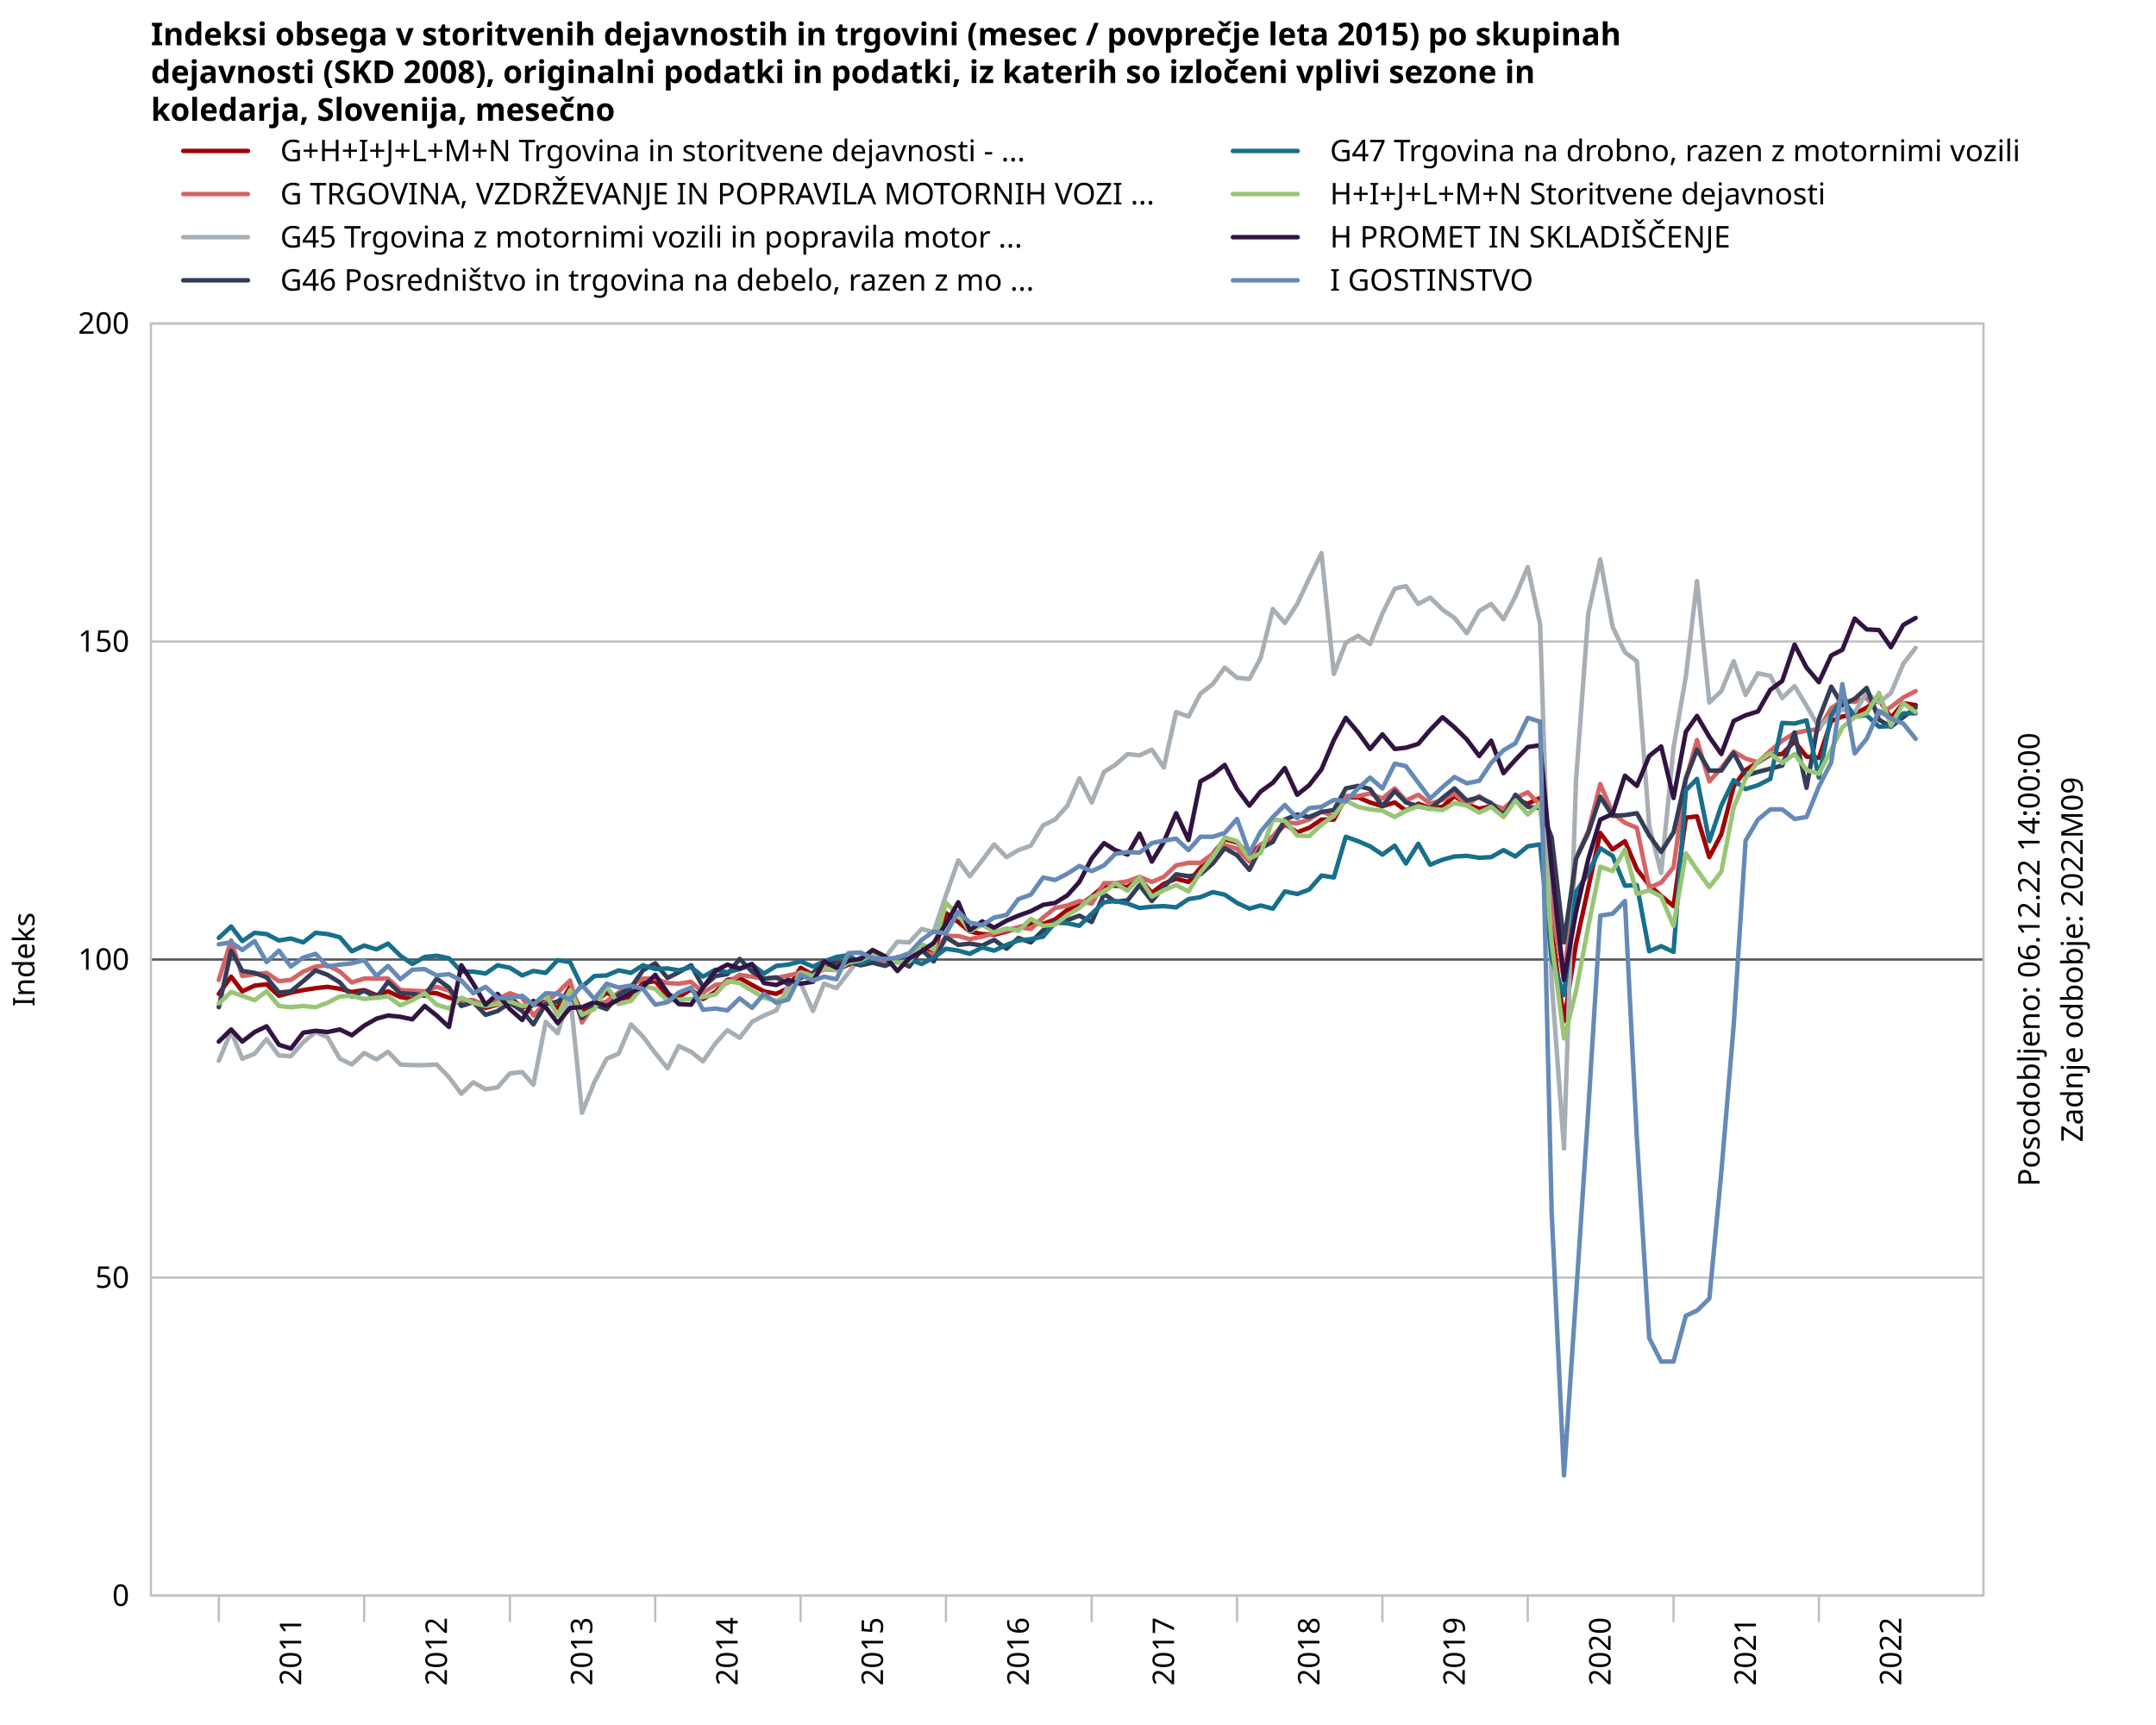
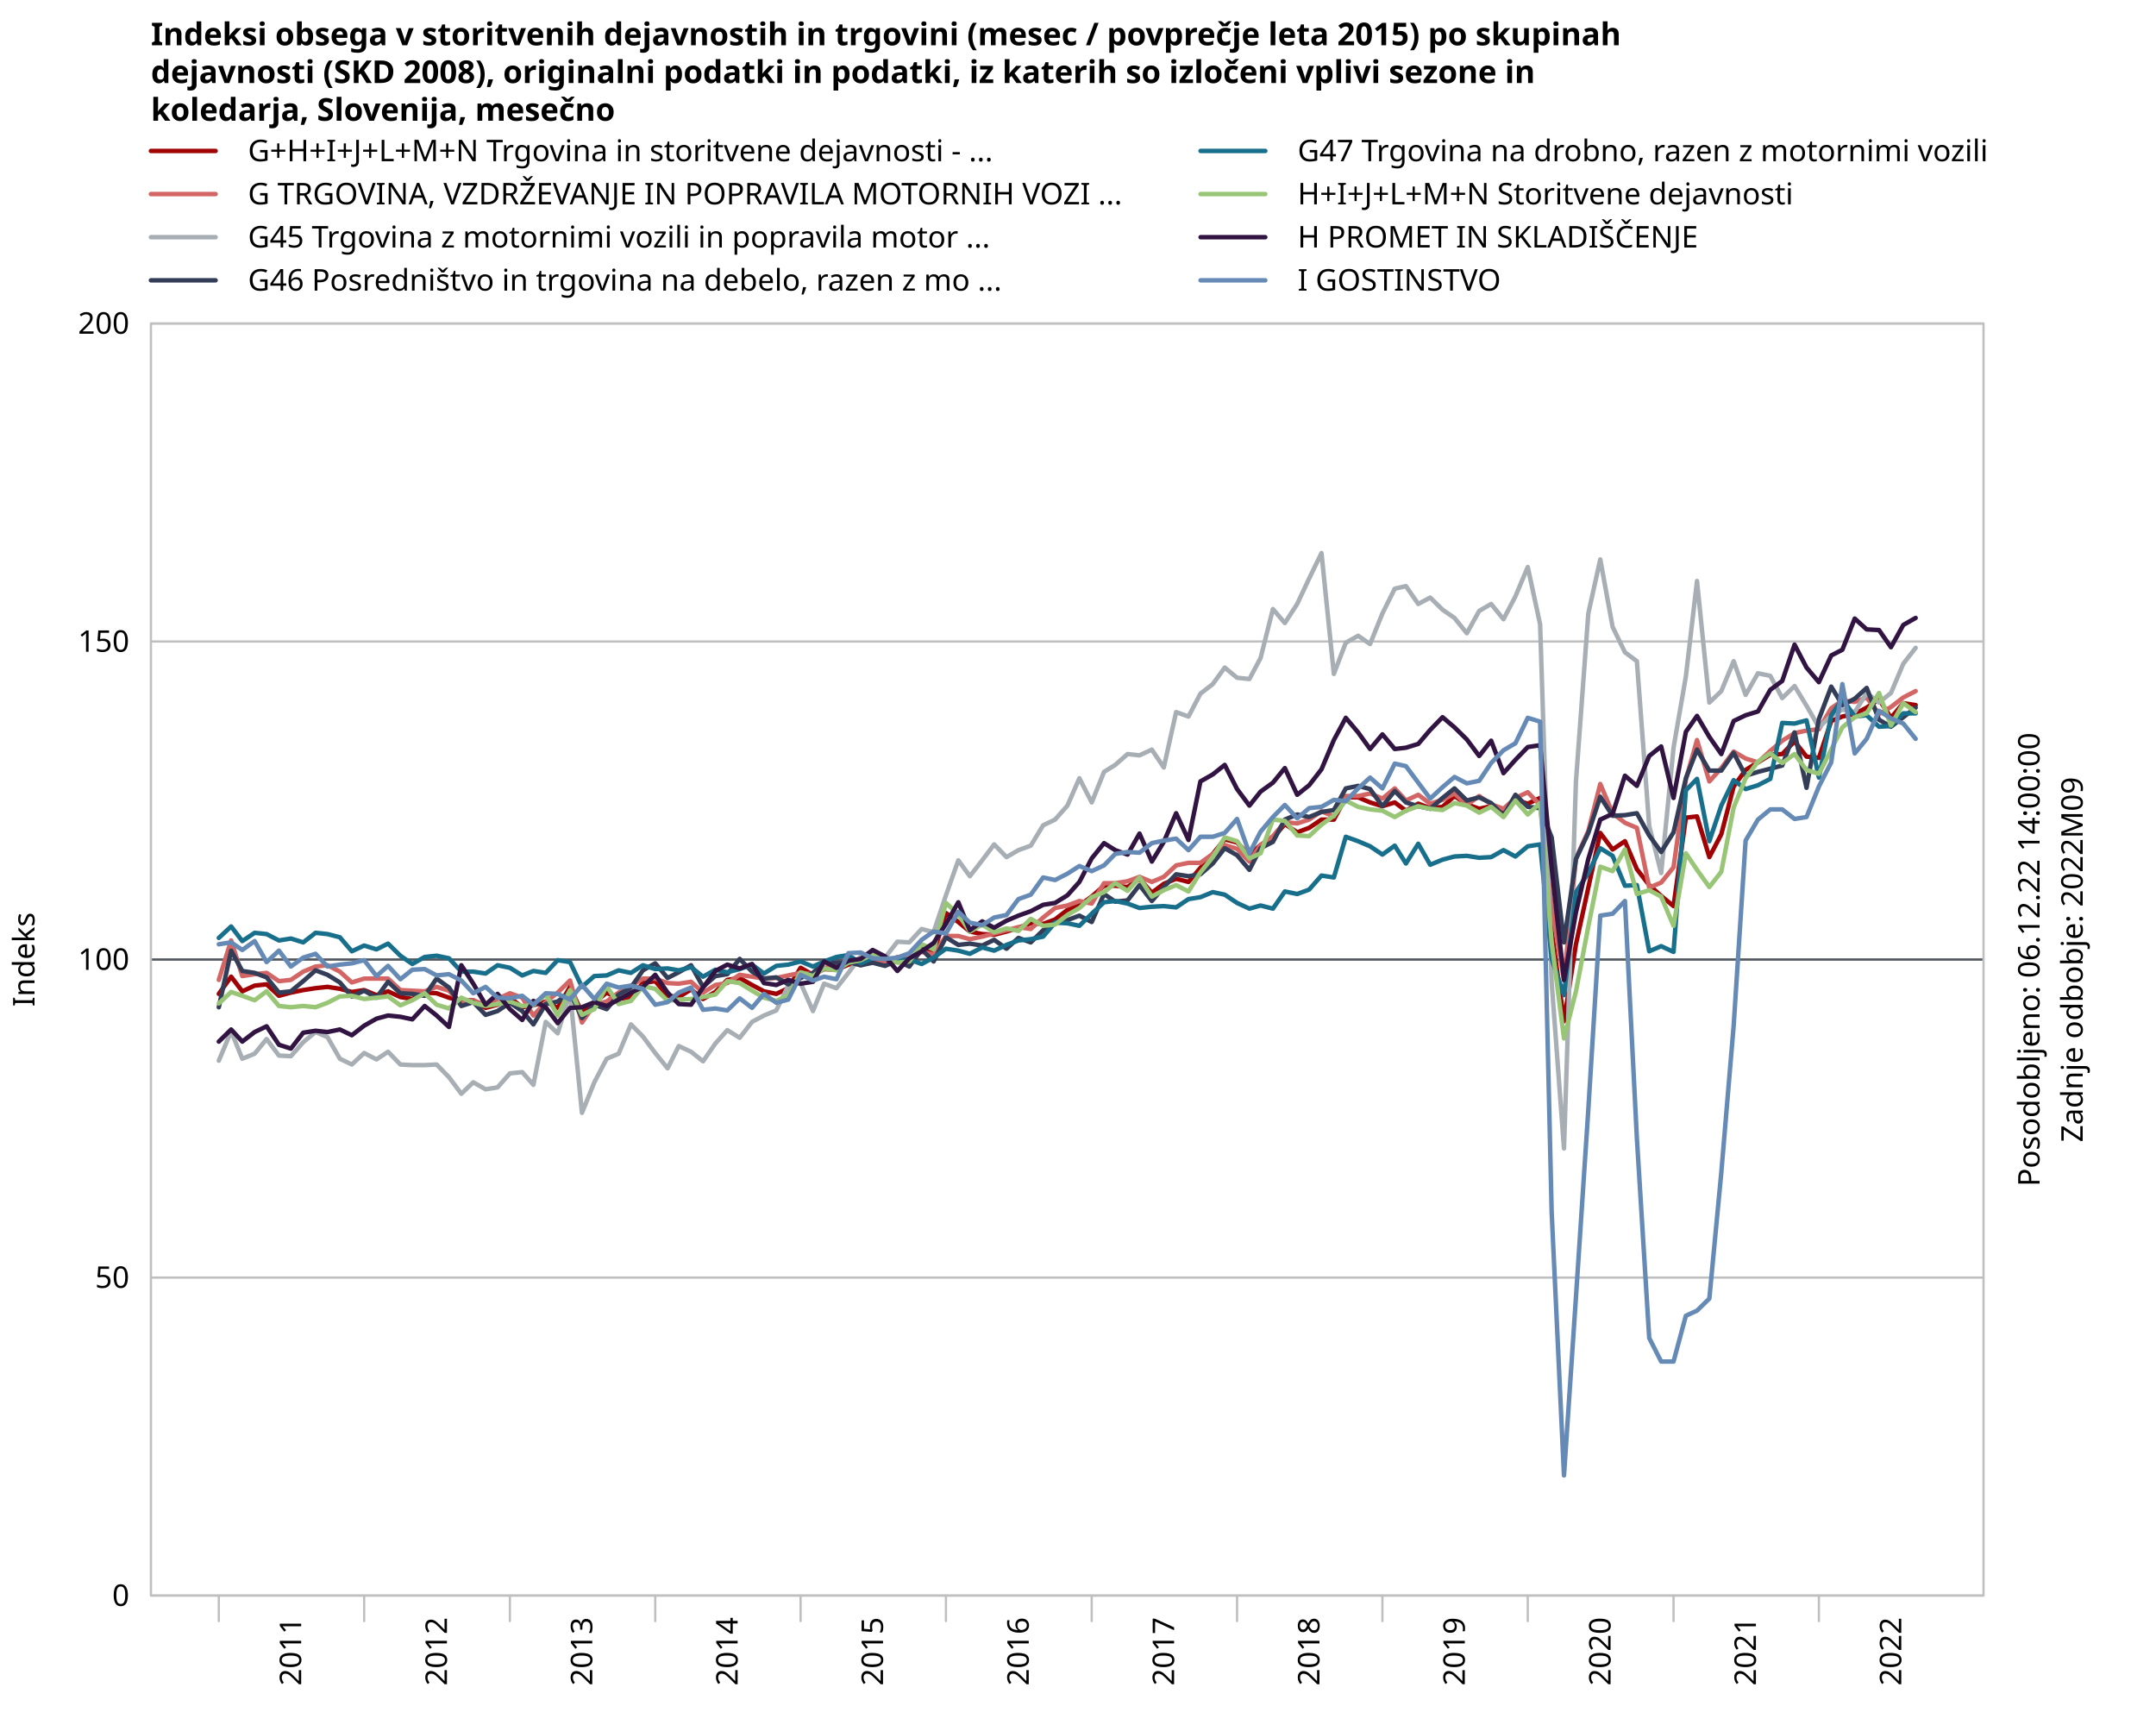
<svg xmlns="http://www.w3.org/2000/svg" class="svglite" data-engine-version="2.0" width="720.00pt" height="576.00pt" viewBox="0 0 720.00 576.00">
  <defs>
    <style type="text/css">
    .svglite line, .svglite polyline, .svglite polygon, .svglite path, .svglite rect, .svglite circle {
      fill: none;
      stroke: #000000;
      stroke-linecap: round;
      stroke-linejoin: round;
      stroke-miterlimit: 10.00;
    }
  </style>
  </defs>
  <rect width="100%" height="100%" style="stroke: none; fill: #FFFFFF;" />
  <defs>
    <clipPath id="cpMC4wMHw3MjAuMDB8MC4wMHw1NzYuMDA=">
      <rect x="0.00" y="0.00" width="720.00" height="576.00" />
    </clipPath>
  </defs>
  <g clip-path="url(#cpMC4wMHw3MjAuMDB8MC4wMHw1NzYuMDA=)">
</g>
  <defs>
    <clipPath id="cpNTAuNDB8NjYyLjQwfDEwOC4wMHw1MzIuODA=">
      <rect x="50.40" y="108.00" width="612.00" height="424.80" />
    </clipPath>
  </defs>
  <g clip-path="url(#cpNTAuNDB8NjYyLjQwfDEwOC4wMHw1MzIuODA=)">
    <line x1="50.40" y1="532.80" x2="662.40" y2="532.80" style="stroke-width: 0.75; stroke: #BFBFBF;" />
    <line x1="50.40" y1="426.60" x2="662.40" y2="426.60" style="stroke-width: 0.75; stroke: #BFBFBF;" />
    <line x1="50.40" y1="320.40" x2="662.40" y2="320.40" style="stroke-width: 0.75; stroke: #BFBFBF;" />
    <line x1="50.40" y1="214.20" x2="662.40" y2="214.20" style="stroke-width: 0.75; stroke: #BFBFBF;" />
    <line x1="50.40" y1="108.00" x2="662.40" y2="108.00" style="stroke-width: 0.75; stroke: #BFBFBF;" />
  </g>
  <g clip-path="url(#cpMC4wMHw3MjAuMDB8MC4wMHw1NzYuMDA=)">
</g>
  <g clip-path="url(#cpNTAuNDB8NjYyLjQwfDEwOC4wMHw1MzIuODA=)">
    <line x1="50.40" y1="320.40" x2="662.40" y2="320.40" style="stroke-width: 0.75; stroke: #50575E;" />
    <polyline points="73.07,331.87 77.19,326.13 80.91,331.02 85.04,329.11 89.03,328.68 93.15,332.51 97.14,331.44 101.26,330.60 105.38,329.96 109.37,329.53 113.50,330.17 117.49,331.23 121.61,330.60 125.73,332.29 129.59,331.02 133.71,332.93 137.70,333.57 141.82,331.44 145.81,331.66 149.93,333.14 154.06,334.21 158.05,333.99 162.17,336.54 166.16,335.48 170.28,333.14 174.40,336.33 178.13,335.69 182.25,334.42 186.24,336.54 190.36,329.53 194.35,338.24 198.48,334.84 202.60,331.44 206.59,333.57 210.71,332.93 214.70,328.26 218.82,327.62 222.95,332.51 226.67,332.93 230.79,330.38 234.78,333.57 238.90,331.23 242.89,327.20 247.02,326.56 251.14,328.90 255.13,331.02 259.25,331.87 263.24,329.96 267.36,323.16 271.49,325.50 275.21,323.59 279.33,323.80 283.32,322.10 287.45,321.25 291.43,318.49 295.56,320.19 299.68,321.04 303.67,320.82 307.79,315.94 311.78,318.28 315.90,304.89 320.03,307.87 323.88,311.05 328.01,311.90 332.00,312.12 336.12,311.05 340.11,309.78 344.23,308.29 348.35,308.51 352.34,307.02 356.47,303.83 360.46,302.35 364.58,299.37 368.70,295.76 372.43,295.76 376.55,296.19 380.54,293.43 384.66,298.10 388.65,295.12 392.77,293.43 396.90,294.49 400.88,289.81 405.01,285.14 409.00,280.26 413.12,281.32 417.24,285.57 420.97,282.17 425.09,279.83 429.08,275.16 433.20,277.92 437.19,276.43 441.31,273.67 445.44,273.67 449.43,266.24 453.55,266.24 457.54,267.94 461.66,269.21 465.78,267.94 469.51,270.70 473.63,268.36 477.62,269.85 481.74,269.42 485.73,265.81 489.85,268.57 493.98,270.06 497.97,269.21 502.09,270.70 506.08,267.09 510.20,268.36 514.32,266.45 518.18,310.84 522.30,341.00 526.29,315.30 530.42,296.40 534.41,278.13 538.53,283.65 542.65,280.89 546.64,290.24 550.76,295.55 554.75,299.16 558.88,302.56 563.00,273.03 566.72,272.61 570.84,286.20 574.83,278.56 578.96,262.63 582.95,257.10 587.07,254.56 591.19,252.01 595.18,251.79 599.30,247.55 603.29,252.64 607.42,253.07 611.54,240.75 615.26,239.26 619.39,238.41 623.38,236.29 627.50,233.53 631.49,239.69 635.61,234.80 639.73,235.44 " style="stroke-width: 1.50; stroke: #A10305;" />
    <polyline points="73.07,327.20 77.19,314.03 80.91,325.92 85.04,325.29 89.03,324.86 93.15,327.62 97.14,327.20 101.26,324.44 105.38,322.74 109.37,322.31 113.50,324.44 117.49,328.05 121.61,326.77 125.73,326.77 129.59,326.77 133.71,330.60 137.70,330.81 141.82,331.02 145.81,329.53 149.93,330.81 154.06,335.06 158.05,333.99 162.17,335.69 166.16,333.57 170.28,331.66 174.40,333.14 178.13,339.09 182.25,334.63 186.24,331.44 190.36,327.41 194.35,341.43 198.48,335.48 202.60,334.42 206.59,331.44 210.71,329.11 214.70,326.77 218.82,326.77 222.95,328.26 226.67,328.47 230.79,327.83 234.78,331.44 238.90,328.90 242.89,328.26 247.02,325.50 251.14,326.13 255.13,326.77 259.25,326.56 263.24,325.71 267.36,324.86 271.49,325.29 275.21,323.37 279.33,321.67 283.32,320.82 287.45,322.31 291.43,320.40 295.56,321.67 299.68,319.55 303.67,320.19 307.79,317.85 311.78,318.70 315.90,312.54 320.03,312.54 323.88,313.60 328.01,312.75 332.00,311.69 336.12,310.63 340.11,309.57 344.23,310.20 348.35,306.38 352.34,303.20 356.47,302.35 360.46,300.86 364.58,301.71 368.70,294.91 372.43,294.91 376.55,294.27 380.54,292.79 384.66,294.49 388.65,292.79 392.77,288.96 396.90,288.12 400.88,288.12 405.01,285.14 409.00,282.17 413.12,283.44 417.24,287.69 420.97,282.17 425.09,279.19 429.08,274.52 433.20,274.95 437.19,273.67 441.31,270.91 445.44,272.61 449.43,265.81 453.55,265.81 457.54,264.96 461.66,266.66 465.78,263.26 469.51,267.30 473.63,265.39 477.62,268.36 481.74,267.09 485.73,264.96 489.85,268.79 493.98,265.81 497.97,268.57 502.09,270.06 506.08,266.45 510.20,264.54 514.32,268.79 518.18,302.56 522.30,327.41 526.29,286.63 530.42,277.50 534.41,261.78 538.53,271.55 542.65,274.73 546.64,276.43 550.76,296.40 554.75,294.70 558.88,289.60 563.00,260.29 566.72,247.12 570.84,260.93 574.83,256.47 578.96,250.95 582.95,253.28 587.07,254.56 591.19,250.73 595.18,247.33 599.30,244.79 603.29,243.94 607.42,243.51 611.54,236.50 615.26,233.95 619.39,234.38 623.38,232.89 627.50,238.41 631.49,236.08 635.61,232.89 639.73,230.77 " style="stroke-width: 1.50; stroke: #D46565;" />
    <polyline points="73.07,354.17 77.19,344.40 80.91,353.53 85.04,351.84 89.03,346.95 93.15,352.47 97.14,352.68 101.26,348.01 105.38,344.61 109.37,346.31 113.50,353.53 117.49,355.45 121.61,351.62 125.73,353.75 129.59,351.20 133.71,355.45 137.70,355.66 141.82,355.66 145.81,355.45 149.93,359.69 154.06,365.22 158.05,361.39 162.17,363.73 166.16,363.09 170.28,358.42 174.40,357.99 178.13,362.24 182.25,341.22 186.24,345.04 190.36,331.44 194.35,371.59 198.48,361.39 202.60,353.53 206.59,351.84 210.71,342.06 214.70,346.10 218.82,351.62 222.95,356.72 226.67,349.29 230.79,351.20 234.78,354.38 238.90,348.44 242.89,343.98 247.02,346.53 251.14,341.22 255.13,339.09 259.25,337.39 263.24,329.11 267.36,328.26 271.49,337.60 275.21,328.47 279.33,329.96 283.32,324.86 287.45,319.34 291.43,319.76 295.56,319.76 299.68,314.45 303.67,314.67 307.79,310.20 311.78,311.27 315.90,298.95 320.03,287.27 323.88,292.58 328.01,287.27 332.00,281.96 336.12,286.20 340.11,283.87 344.23,282.38 348.35,275.58 352.34,273.67 356.47,269.00 360.46,259.87 364.58,267.94 368.70,257.74 372.43,255.41 376.55,251.79 380.54,252.22 384.66,250.31 388.65,256.26 392.77,237.78 396.90,239.26 400.88,231.62 405.01,228.43 409.00,222.91 413.12,226.31 417.24,226.73 420.97,219.72 425.09,203.37 429.08,208.04 433.20,201.67 437.19,193.17 441.31,184.68 445.44,225.03 449.43,214.62 453.55,212.29 457.54,215.05 461.66,204.85 465.78,196.57 469.51,195.72 473.63,201.67 477.62,199.54 481.74,203.58 485.73,206.34 489.85,211.44 493.98,204.00 497.97,201.67 502.09,206.77 506.08,199.12 510.20,189.35 514.32,208.47 518.18,328.05 522.30,383.48 526.29,260.93 530.42,204.85 534.41,186.80 538.53,209.31 542.65,217.81 546.64,220.78 550.76,275.80 554.75,291.51 558.88,249.67 563.00,225.88 566.72,194.02 570.84,234.59 574.83,230.77 578.96,220.78 582.95,232.04 587.07,224.82 591.19,225.67 595.18,233.10 599.30,229.07 603.29,235.65 607.42,242.87 611.54,239.05 615.26,236.93 619.39,237.78 623.38,231.40 627.50,234.59 631.49,231.40 635.61,221.63 639.73,216.32 " style="stroke-width: 1.50; stroke: #A7AEB4;" />
    <polyline points="73.07,336.33 77.19,317.43 80.91,324.22 85.04,324.86 89.03,326.35 93.15,331.44 97.14,331.02 101.26,327.62 105.38,324.01 109.37,325.50 113.50,328.05 117.49,332.72 121.61,330.81 125.73,333.14 129.59,327.83 133.71,331.66 137.70,331.87 141.82,332.51 145.81,326.77 149.93,329.75 154.06,335.91 158.05,334.63 162.17,338.88 166.16,337.60 170.28,334.84 174.40,337.60 178.13,342.06 182.25,335.27 186.24,334.42 190.36,331.23 194.35,339.94 198.48,335.48 202.60,336.97 206.59,332.08 210.71,329.75 214.70,324.01 218.82,321.67 222.95,326.56 226.67,324.65 230.79,322.31 234.78,329.53 238.90,325.92 242.89,325.29 247.02,320.19 251.14,324.44 255.13,326.77 259.25,326.35 263.24,328.68 267.36,326.56 271.49,324.86 275.21,321.25 279.33,321.46 283.32,321.25 287.45,322.31 291.43,321.46 295.56,322.52 299.68,320.82 303.67,322.74 307.79,317.00 311.78,321.04 315.90,312.97 320.03,315.51 323.88,315.09 328.01,315.73 332.00,313.82 336.12,316.79 340.11,313.18 344.23,314.67 348.35,310.63 352.34,307.87 356.47,307.23 360.46,305.74 364.58,307.87 368.70,298.52 372.43,301.07 376.55,300.65 380.54,295.55 384.66,300.86 388.65,296.19 392.77,291.94 396.90,292.58 400.88,291.94 405.01,288.33 409.00,283.23 413.12,285.57 417.24,290.45 420.97,283.23 425.09,281.11 429.08,273.67 433.20,271.97 437.19,272.82 441.31,271.12 445.44,270.49 449.43,263.26 453.55,262.41 457.54,263.48 461.66,269.21 465.78,264.11 469.51,267.94 473.63,269.21 477.62,270.06 481.74,266.45 485.73,263.26 489.85,267.30 493.98,266.24 497.97,268.15 502.09,272.40 506.08,265.39 510.20,269.42 514.32,269.85 518.18,279.62 522.30,314.67 526.29,286.84 530.42,278.13 534.41,266.03 538.53,272.40 542.65,272.19 546.64,271.55 550.76,278.98 554.75,284.50 558.88,277.92 563.00,259.87 566.72,250.31 570.84,257.32 574.83,257.32 578.96,251.37 582.95,259.02 587.07,257.74 591.19,256.68 595.18,255.62 599.30,244.57 603.29,263.05 607.42,240.11 611.54,229.28 615.26,235.44 619.39,233.32 623.38,229.71 627.50,240.33 631.49,242.66 635.61,239.48 639.73,236.29 " style="stroke-width: 1.50; stroke: #343D58;" />
    <polyline points="73.07,313.18 77.19,309.36 80.91,314.24 85.04,311.48 89.03,311.90 93.15,314.03 97.14,313.39 101.26,314.67 105.38,311.48 109.37,311.90 113.50,312.97 117.49,317.64 121.61,315.73 125.73,317.00 129.59,315.09 133.71,319.13 137.70,321.89 141.82,319.55 145.81,319.13 149.93,319.98 154.06,324.44 158.05,324.44 162.17,325.07 166.16,322.31 170.28,323.16 174.40,325.71 178.13,324.22 182.25,324.86 186.24,320.61 190.36,321.25 194.35,329.53 198.48,325.92 202.60,325.71 206.59,324.01 210.71,324.86 214.70,322.31 218.82,323.59 222.95,323.37 226.67,324.01 230.79,322.95 234.78,326.13 238.90,323.80 242.89,324.65 247.02,323.59 251.14,322.10 255.13,325.07 259.25,322.52 263.24,322.10 267.36,321.04 271.49,322.74 275.21,321.04 279.33,319.55 283.32,318.91 287.45,321.67 291.43,319.98 295.56,319.98 299.68,320.40 303.67,320.40 307.79,321.89 311.78,319.76 315.90,316.79 320.03,317.43 323.88,318.49 328.01,316.36 332.00,317.43 336.12,315.51 340.11,314.03 344.23,313.60 348.35,312.75 352.34,308.08 356.47,308.29 360.46,309.14 364.58,305.11 368.70,301.28 372.43,300.86 376.55,301.71 380.54,303.20 384.66,302.77 388.65,302.56 392.77,302.98 396.90,300.22 400.88,299.58 405.01,297.89 409.00,298.74 413.12,301.50 417.24,303.41 420.97,302.35 425.09,303.41 429.08,297.67 433.20,298.52 437.19,297.04 441.31,292.36 445.44,293.00 449.43,279.41 453.55,280.89 457.54,282.59 461.66,285.35 465.78,282.38 469.51,288.33 473.63,281.74 477.62,288.75 481.74,287.05 485.73,285.99 489.85,285.78 493.98,286.42 497.97,286.20 502.09,283.87 506.08,285.99 510.20,282.59 514.32,281.96 518.18,320.19 522.30,332.29 526.29,297.89 530.42,291.51 534.41,283.23 538.53,285.78 542.65,295.76 546.64,295.55 550.76,317.64 554.75,315.94 558.88,317.85 563.00,263.90 566.72,260.08 570.84,280.89 574.83,269.00 578.96,260.50 582.95,263.48 587.07,262.20 591.19,260.08 595.18,241.39 599.30,241.60 603.29,240.54 607.42,259.65 611.54,238.84 615.26,233.32 619.39,239.26 623.38,238.84 627.50,242.66 631.49,242.45 635.61,238.20 639.73,238.20 " style="stroke-width: 1.50; stroke: #176F8B;" />
    <polyline points="73.07,335.06 77.19,331.23 80.91,332.51 85.04,333.99 89.03,331.02 93.15,335.91 97.14,336.33 101.26,335.91 105.38,336.33 109.37,334.84 113.50,332.72 117.49,332.51 121.61,333.57 125.73,333.14 129.59,332.72 133.71,335.69 137.70,333.99 141.82,331.66 145.81,335.48 149.93,336.75 154.06,333.14 158.05,334.84 162.17,335.91 166.16,335.27 170.28,334.42 174.40,335.91 178.13,335.69 182.25,332.08 186.24,339.09 190.36,330.60 194.35,338.88 198.48,336.97 202.60,329.32 206.59,335.27 210.71,334.21 214.70,329.32 218.82,330.17 222.95,334.21 226.67,333.78 230.79,333.57 234.78,332.93 238.90,332.08 242.89,327.62 247.02,328.26 251.14,330.81 255.13,333.14 259.25,334.21 263.24,332.29 267.36,324.65 271.49,325.92 275.21,323.37 279.33,324.01 283.32,321.46 287.45,320.61 291.43,318.70 295.56,319.98 299.68,321.46 303.67,321.04 307.79,315.30 311.78,317.00 315.90,301.50 320.03,305.32 323.88,311.05 328.01,308.72 332.00,311.27 336.12,309.99 340.11,310.84 344.23,306.81 348.35,309.14 352.34,308.72 356.47,305.53 360.46,303.20 364.58,299.58 368.70,297.89 372.43,294.91 376.55,297.46 380.54,293.00 384.66,299.37 388.65,297.25 392.77,295.55 396.90,297.67 400.88,291.30 405.01,286.20 409.00,279.62 413.12,280.89 417.24,286.63 420.97,284.93 425.09,273.67 429.08,274.10 433.20,278.98 437.19,279.19 441.31,275.37 445.44,272.40 449.43,267.30 453.55,269.42 457.54,270.27 461.66,270.70 465.78,272.82 469.51,270.70 473.63,269.21 477.62,270.06 481.74,270.49 485.73,268.15 489.85,269.00 493.98,271.34 497.97,269.42 502.09,272.82 506.08,267.30 510.20,271.97 514.32,268.15 518.18,314.67 522.30,346.74 526.29,331.02 530.42,309.36 534.41,289.39 538.53,290.88 542.65,283.65 546.64,298.52 550.76,297.25 554.75,299.37 558.88,309.14 563.00,284.93 566.72,290.45 570.84,296.19 574.83,291.09 578.96,269.64 582.95,259.87 587.07,254.34 591.19,251.58 595.18,254.77 599.30,251.79 603.29,257.10 607.42,258.38 611.54,250.31 615.26,242.87 619.39,239.48 623.38,238.20 627.50,231.40 631.49,242.24 635.61,234.80 639.73,237.78 " style="stroke-width: 1.50; stroke: #98C576;" />
    <polyline points="73.07,347.80 77.19,343.76 80.91,347.80 85.04,344.61 89.03,342.70 93.15,348.86 97.14,350.14 101.26,344.83 105.38,344.19 109.37,344.61 113.50,343.76 117.49,345.68 121.61,342.49 125.73,340.15 129.59,339.09 133.71,339.52 137.70,340.37 141.82,335.91 145.81,339.09 149.93,342.91 154.06,322.31 158.05,328.47 162.17,335.48 166.16,331.87 170.28,336.97 174.40,340.58 178.13,334.21 182.25,336.33 186.24,341.64 190.36,336.54 194.35,336.33 198.48,334.63 202.60,335.91 206.59,333.78 210.71,331.44 214.70,329.53 218.82,325.50 222.95,331.44 226.67,335.27 230.79,335.48 234.78,329.75 238.90,324.22 242.89,322.10 247.02,323.37 251.14,321.89 255.13,328.26 259.25,328.90 263.24,327.20 267.36,328.47 271.49,327.83 275.21,321.04 279.33,323.16 283.32,320.82 287.45,320.19 291.43,317.21 295.56,319.34 299.68,324.22 303.67,319.98 307.79,317.64 311.78,314.88 315.90,308.51 320.03,301.28 323.88,310.63 328.01,307.66 332.00,309.78 336.12,307.44 340.11,305.74 344.23,304.26 348.35,302.13 352.34,301.50 356.47,298.95 360.46,294.49 364.58,286.63 368.70,281.53 372.43,283.87 376.55,285.35 380.54,278.34 384.66,287.69 388.65,281.11 392.77,271.55 396.90,280.47 400.88,260.93 405.01,258.59 409.00,255.41 413.12,263.48 417.24,269.00 420.97,264.33 425.09,261.35 429.08,256.47 433.20,265.39 437.19,262.20 441.31,256.89 445.44,247.12 449.43,239.69 453.55,244.57 457.54,250.10 461.66,245.21 465.78,250.10 469.51,249.67 473.63,248.40 477.62,243.72 481.74,239.48 485.73,242.87 489.85,246.91 493.98,252.43 497.97,247.33 502.09,258.17 506.08,253.71 510.20,249.46 514.32,248.82 518.18,289.81 522.30,327.20 526.29,304.68 530.42,286.84 534.41,273.67 538.53,271.76 542.65,259.02 546.64,262.41 550.76,252.43 554.75,249.25 558.88,266.45 563.00,244.36 566.72,239.05 570.84,246.06 574.83,251.79 578.96,240.75 582.95,238.84 587.07,237.56 591.19,230.34 595.18,227.37 599.30,215.26 603.29,222.91 607.42,227.79 611.54,218.87 615.26,216.96 619.39,206.55 623.38,210.16 627.50,210.38 631.49,216.11 635.61,208.68 639.73,206.34 " style="stroke-width: 1.50; stroke: #321443;" />
    <polyline points="73.07,315.30 77.19,314.67 80.91,317.21 85.04,314.24 89.03,321.25 93.15,317.43 97.14,322.74 101.26,319.76 105.38,318.49 109.37,322.74 113.50,322.10 117.49,321.67 121.61,320.61 125.73,325.92 129.59,322.52 133.71,326.98 137.70,323.80 141.82,323.59 145.81,325.71 149.93,325.29 154.06,327.41 158.05,331.66 162.17,329.53 166.16,333.14 170.28,333.36 174.40,332.51 178.13,335.48 182.25,331.66 186.24,331.87 190.36,333.78 194.35,328.90 198.48,333.57 202.60,328.47 206.59,329.75 210.71,329.11 214.70,330.17 218.82,335.48 222.95,334.63 226.67,331.44 230.79,329.75 234.78,337.18 238.90,336.75 242.89,337.39 247.02,333.36 251.14,336.54 255.13,331.87 259.25,334.84 263.24,333.78 267.36,325.50 271.49,327.41 275.21,326.13 279.33,326.98 283.32,318.28 287.45,318.06 291.43,319.98 295.56,320.19 299.68,319.76 303.67,318.28 307.79,313.82 311.78,311.05 315.90,311.69 320.03,304.47 323.88,308.08 328.01,308.93 332.00,306.38 336.12,305.53 340.11,300.22 344.23,298.74 348.35,293.00 352.34,293.85 356.47,291.73 360.46,289.18 364.58,290.88 368.70,288.96 372.43,285.14 376.55,284.50 380.54,284.72 384.66,281.53 388.65,280.68 392.77,280.04 396.90,283.87 400.88,279.41 405.01,279.41 409.00,278.13 413.12,273.46 417.24,284.93 420.97,277.71 425.09,272.82 429.08,268.79 433.20,273.25 437.19,269.85 441.31,269.42 445.44,267.09 449.43,267.51 453.55,263.26 457.54,259.65 461.66,263.26 465.78,254.98 469.51,255.83 473.63,261.35 477.62,266.66 481.74,262.84 485.73,259.44 489.85,261.57 493.98,260.72 497.97,254.77 502.09,250.52 506.08,248.18 510.20,239.69 514.32,240.96 518.18,404.72 522.30,492.66 526.29,433.18 530.42,370.53 534.41,305.74 538.53,305.11 542.65,300.86 546.64,380.08 550.76,446.78 554.75,454.64 558.88,454.64 563.00,439.34 566.72,437.64 570.84,433.61 574.83,391.55 578.96,342.49 582.95,280.68 587.07,273.67 591.19,270.27 595.18,270.27 599.30,273.46 603.29,272.82 607.42,262.63 611.54,254.56 615.26,228.43 619.39,251.58 623.38,246.70 627.50,237.35 631.49,239.90 635.61,241.60 639.73,246.70 " style="stroke-width: 1.50; stroke: #668AB6;" />
  </g>
  <g clip-path="url(#cpMC4wMHw3MjAuMDB8MC4wMHw1NzYuMDA=)">
    <line x1="73.07" y1="532.80" x2="73.07" y2="541.30" style="stroke-width: 0.75; stroke: #BFBFBF;" />
    <line x1="121.61" y1="532.80" x2="121.61" y2="541.30" style="stroke-width: 0.75; stroke: #BFBFBF;" />
    <line x1="170.28" y1="532.80" x2="170.28" y2="541.30" style="stroke-width: 0.75; stroke: #BFBFBF;" />
    <line x1="218.82" y1="532.80" x2="218.82" y2="541.30" style="stroke-width: 0.75; stroke: #BFBFBF;" />
    <line x1="267.36" y1="532.80" x2="267.36" y2="541.30" style="stroke-width: 0.75; stroke: #BFBFBF;" />
    <line x1="315.90" y1="532.80" x2="315.90" y2="541.30" style="stroke-width: 0.75; stroke: #BFBFBF;" />
    <line x1="364.58" y1="532.80" x2="364.58" y2="541.30" style="stroke-width: 0.75; stroke: #BFBFBF;" />
    <line x1="413.12" y1="532.80" x2="413.12" y2="541.30" style="stroke-width: 0.75; stroke: #BFBFBF;" />
    <line x1="461.66" y1="532.80" x2="461.66" y2="541.30" style="stroke-width: 0.75; stroke: #BFBFBF;" />
    <line x1="510.20" y1="532.80" x2="510.20" y2="541.30" style="stroke-width: 0.75; stroke: #BFBFBF;" />
    <line x1="558.88" y1="532.80" x2="558.88" y2="541.30" style="stroke-width: 0.75; stroke: #BFBFBF;" />
    <line x1="607.42" y1="532.80" x2="607.42" y2="541.30" style="stroke-width: 0.75; stroke: #BFBFBF;" />
    <text transform="translate(100.58,540.00) rotate(-90)" text-anchor="end" style="font-size: 10.00px; font-family: sans;" textLength="22.25px" lengthAdjust="spacingAndGlyphs">2011</text>
    <text transform="translate(149.25,540.00) rotate(-90)" text-anchor="end" style="font-size: 10.00px; font-family: sans;" textLength="22.25px" lengthAdjust="spacingAndGlyphs">2012</text>
    <text transform="translate(197.79,540.00) rotate(-90)" text-anchor="end" style="font-size: 10.00px; font-family: sans;" textLength="22.25px" lengthAdjust="spacingAndGlyphs">2013</text>
    <text transform="translate(246.33,540.00) rotate(-90)" text-anchor="end" style="font-size: 10.00px; font-family: sans;" textLength="22.25px" lengthAdjust="spacingAndGlyphs">2014</text>
    <text transform="translate(294.88,540.00) rotate(-90)" text-anchor="end" style="font-size: 10.00px; font-family: sans;" textLength="22.25px" lengthAdjust="spacingAndGlyphs">2015</text>
    <text transform="translate(343.55,540.00) rotate(-90)" text-anchor="end" style="font-size: 10.00px; font-family: sans;" textLength="22.25px" lengthAdjust="spacingAndGlyphs">2016</text>
    <text transform="translate(392.09,540.00) rotate(-90)" text-anchor="end" style="font-size: 10.00px; font-family: sans;" textLength="22.25px" lengthAdjust="spacingAndGlyphs">2017</text>
    <text transform="translate(440.63,540.00) rotate(-90)" text-anchor="end" style="font-size: 10.00px; font-family: sans;" textLength="22.25px" lengthAdjust="spacingAndGlyphs">2018</text>
    <text transform="translate(489.17,540.00) rotate(-90)" text-anchor="end" style="font-size: 10.00px; font-family: sans;" textLength="22.25px" lengthAdjust="spacingAndGlyphs">2019</text>
    <text transform="translate(537.85,540.00) rotate(-90)" text-anchor="end" style="font-size: 10.00px; font-family: sans;" textLength="22.25px" lengthAdjust="spacingAndGlyphs">2020</text>
    <text transform="translate(586.39,540.00) rotate(-90)" text-anchor="end" style="font-size: 10.00px; font-family: sans;" textLength="22.25px" lengthAdjust="spacingAndGlyphs">2021</text>
    <text transform="translate(634.93,540.00) rotate(-90)" text-anchor="end" style="font-size: 10.00px; font-family: sans;" textLength="22.25px" lengthAdjust="spacingAndGlyphs">2022</text>
    <text x="43.20" y="536.24" text-anchor="end" style="font-size: 10.00px; font-family: sans;" textLength="5.56px" lengthAdjust="spacingAndGlyphs">0</text>
    <text x="43.20" y="430.04" text-anchor="end" style="font-size: 10.00px; font-family: sans;" textLength="11.12px" lengthAdjust="spacingAndGlyphs">50</text>
    <text x="43.20" y="323.84" text-anchor="end" style="font-size: 10.00px; font-family: sans;" textLength="16.69px" lengthAdjust="spacingAndGlyphs">100</text>
    <text x="43.20" y="217.64" text-anchor="end" style="font-size: 10.00px; font-family: sans;" textLength="16.69px" lengthAdjust="spacingAndGlyphs">150</text>
    <text x="43.20" y="111.44" text-anchor="end" style="font-size: 10.00px; font-family: sans;" textLength="16.69px" lengthAdjust="spacingAndGlyphs">200</text>
    <polygon points="50.40,532.80 662.40,532.80 662.40,108.00 50.40,108.00 " style="stroke-width: 0.75; stroke: #BFBFBF; fill: none;" />
    <text transform="translate(11.52,320.40) rotate(-90)" text-anchor="middle" style="font-size: 10.00px; font-family: sans;" textLength="29.47px" lengthAdjust="spacingAndGlyphs">Indeks</text>
    <text transform="translate(681.12,320.40) rotate(-90)" text-anchor="middle" style="font-size: 10.00px; font-family: sans;" textLength="146.80px" lengthAdjust="spacingAndGlyphs">Posodobljeno: 06.12.22 14:00:00</text>
    <text transform="translate(695.52,320.40) rotate(-90)" text-anchor="middle" style="font-size: 10.00px; font-family: sans;" textLength="116.21px" lengthAdjust="spacingAndGlyphs">Zadnje odbobje: 2022M09</text>
-     <line x1="61.20" y1="50.40" x2="82.80" y2="50.40" style="stroke-width: 1.50; stroke: #A10305;" />
-     <line x1="61.20" y1="64.80" x2="82.80" y2="64.80" style="stroke-width: 1.50; stroke: #D46565;" />
-     <line x1="61.20" y1="79.20" x2="82.80" y2="79.20" style="stroke-width: 1.50; stroke: #A7AEB4;" />
-     <line x1="61.20" y1="93.60" x2="82.80" y2="93.60" style="stroke-width: 1.50; stroke: #343D58;" />
-     <line x1="411.74" y1="50.40" x2="433.34" y2="50.40" style="stroke-width: 1.50; stroke: #176F8B;" />
-     <line x1="411.74" y1="64.80" x2="433.34" y2="64.80" style="stroke-width: 1.50; stroke: #98C576;" />
-     <line x1="411.74" y1="79.20" x2="433.34" y2="79.20" style="stroke-width: 1.50; stroke: #321443;" />
-     <line x1="411.74" y1="93.60" x2="433.34" y2="93.60" style="stroke-width: 1.50; stroke: #668AB6;" />
-     <text x="93.60" y="53.84" style="font-size: 10.00px; font-family: sans;" textLength="245.17px" lengthAdjust="spacingAndGlyphs">G+H+I+J+L+M+N Trgovina in storitvene dejavnosti -  ...</text>
-     <text x="93.60" y="68.24" style="font-size: 10.00px; font-family: sans;" textLength="307.34px" lengthAdjust="spacingAndGlyphs">G TRGOVINA, VZDRŽEVANJE IN POPRAVILA MOTORNIH VOZI ...</text>
-     <text x="93.60" y="82.64" style="font-size: 10.00px; font-family: sans;" textLength="233.44px" lengthAdjust="spacingAndGlyphs">G45 Trgovina z motornimi vozili in popravila motor ...</text>
-     <text x="93.60" y="97.04" style="font-size: 10.00px; font-family: sans;" textLength="241.28px" lengthAdjust="spacingAndGlyphs">G46 Posredništvo in trgovina na debelo, razen z mo ...</text>
-     <text x="444.14" y="53.84" style="font-size: 10.00px; font-family: sans;" textLength="221.24px" lengthAdjust="spacingAndGlyphs">G47 Trgovina na drobno, razen z motornimi vozili </text>
-     <text x="444.14" y="68.24" style="font-size: 10.00px; font-family: sans;" textLength="163.75px" lengthAdjust="spacingAndGlyphs">H+I+J+L+M+N Storitvene dejavnosti </text>
-     <text x="444.14" y="82.64" style="font-size: 10.00px; font-family: sans;" textLength="146.18px" lengthAdjust="spacingAndGlyphs">H PROMET IN SKLADIŠČENJE </text>
-     <text x="444.14" y="97.04" style="font-size: 10.00px; font-family: sans;" textLength="73.91px" lengthAdjust="spacingAndGlyphs">I GOSTINSTVO </text>
+     <line x1="50.40" y1="50.40" x2="72.00" y2="50.40" style="stroke-width: 1.50; stroke: #A10305;" />
+     <line x1="50.40" y1="64.80" x2="72.00" y2="64.80" style="stroke-width: 1.50; stroke: #D46565;" />
+     <line x1="50.40" y1="79.20" x2="72.00" y2="79.20" style="stroke-width: 1.50; stroke: #A7AEB4;" />
+     <line x1="50.40" y1="93.60" x2="72.00" y2="93.60" style="stroke-width: 1.50; stroke: #343D58;" />
+     <line x1="400.94" y1="50.40" x2="422.54" y2="50.40" style="stroke-width: 1.50; stroke: #176F8B;" />
+     <line x1="400.94" y1="64.80" x2="422.54" y2="64.80" style="stroke-width: 1.50; stroke: #98C576;" />
+     <line x1="400.94" y1="79.20" x2="422.54" y2="79.20" style="stroke-width: 1.50; stroke: #321443;" />
+     <line x1="400.94" y1="93.60" x2="422.54" y2="93.60" style="stroke-width: 1.50; stroke: #668AB6;" />
+     <text x="82.80" y="53.84" style="font-size: 10.00px; font-family: sans;" textLength="245.17px" lengthAdjust="spacingAndGlyphs">G+H+I+J+L+M+N Trgovina in storitvene dejavnosti -  ...</text>
+     <text x="82.80" y="68.24" style="font-size: 10.00px; font-family: sans;" textLength="307.34px" lengthAdjust="spacingAndGlyphs">G TRGOVINA, VZDRŽEVANJE IN POPRAVILA MOTORNIH VOZI ...</text>
+     <text x="82.80" y="82.64" style="font-size: 10.00px; font-family: sans;" textLength="233.44px" lengthAdjust="spacingAndGlyphs">G45 Trgovina z motornimi vozili in popravila motor ...</text>
+     <text x="82.80" y="97.04" style="font-size: 10.00px; font-family: sans;" textLength="241.28px" lengthAdjust="spacingAndGlyphs">G46 Posredništvo in trgovina na debelo, razen z mo ...</text>
+     <text x="433.34" y="53.84" style="font-size: 10.00px; font-family: sans;" textLength="221.24px" lengthAdjust="spacingAndGlyphs">G47 Trgovina na drobno, razen z motornimi vozili </text>
+     <text x="433.34" y="68.24" style="font-size: 10.00px; font-family: sans;" textLength="163.75px" lengthAdjust="spacingAndGlyphs">H+I+J+L+M+N Storitvene dejavnosti </text>
+     <text x="433.34" y="82.64" style="font-size: 10.00px; font-family: sans;" textLength="146.18px" lengthAdjust="spacingAndGlyphs">H PROMET IN SKLADIŠČENJE </text>
+     <text x="433.34" y="97.04" style="font-size: 10.00px; font-family: sans;" textLength="73.91px" lengthAdjust="spacingAndGlyphs">I GOSTINSTVO </text>
    <text x="50.40" y="15.12" style="font-size: 10.50px; font-weight: bold; font-family: sans;" textLength="434.31px" lengthAdjust="spacingAndGlyphs">Indeksi obsega v storitvenih dejavnostih in trgovini (mesec / povprečje leta 2015) po skupinah</text>
    <text x="50.40" y="27.72" style="font-size: 10.50px; font-weight: bold; font-family: sans;" textLength="411.51px" lengthAdjust="spacingAndGlyphs">dejavnosti (SKD 2008), originalni podatki in podatki, iz katerih so izločeni vplivi sezone in</text>
    <text x="50.40" y="40.32" style="font-size: 10.50px; font-weight: bold; font-family: sans;" textLength="139.51px" lengthAdjust="spacingAndGlyphs">koledarja, Slovenija, mesečno</text>
  </g>
</svg>
